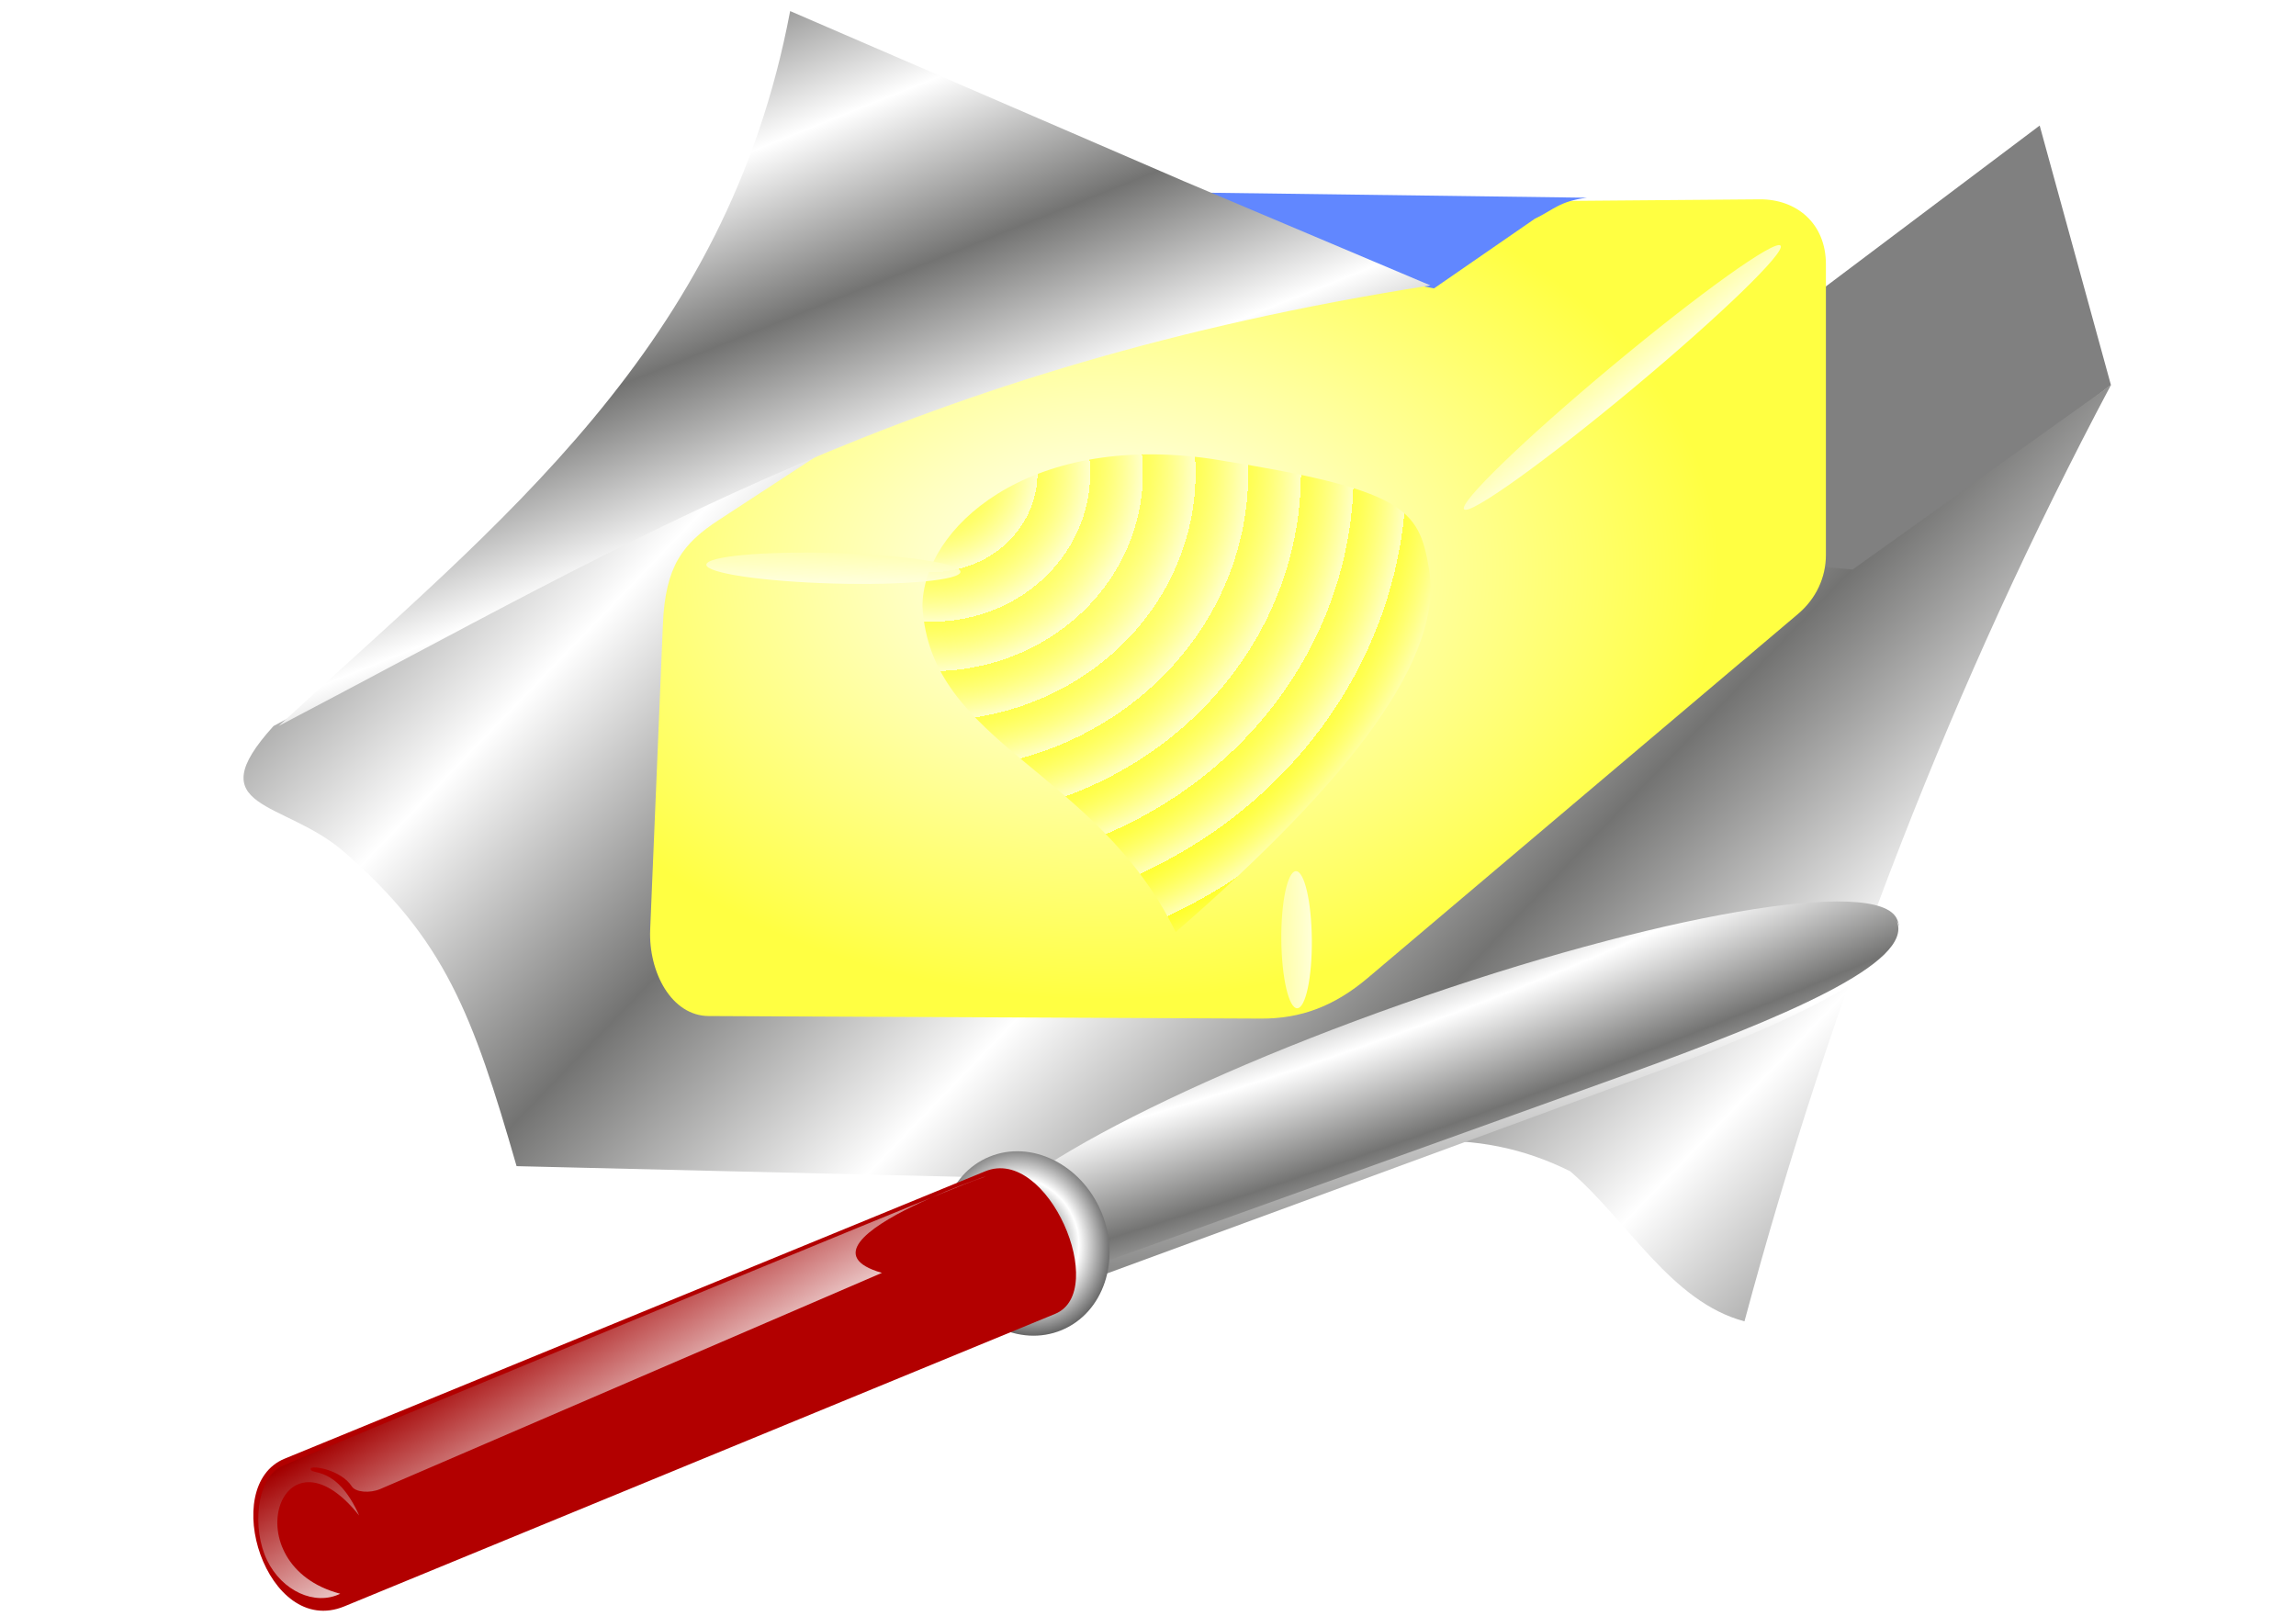
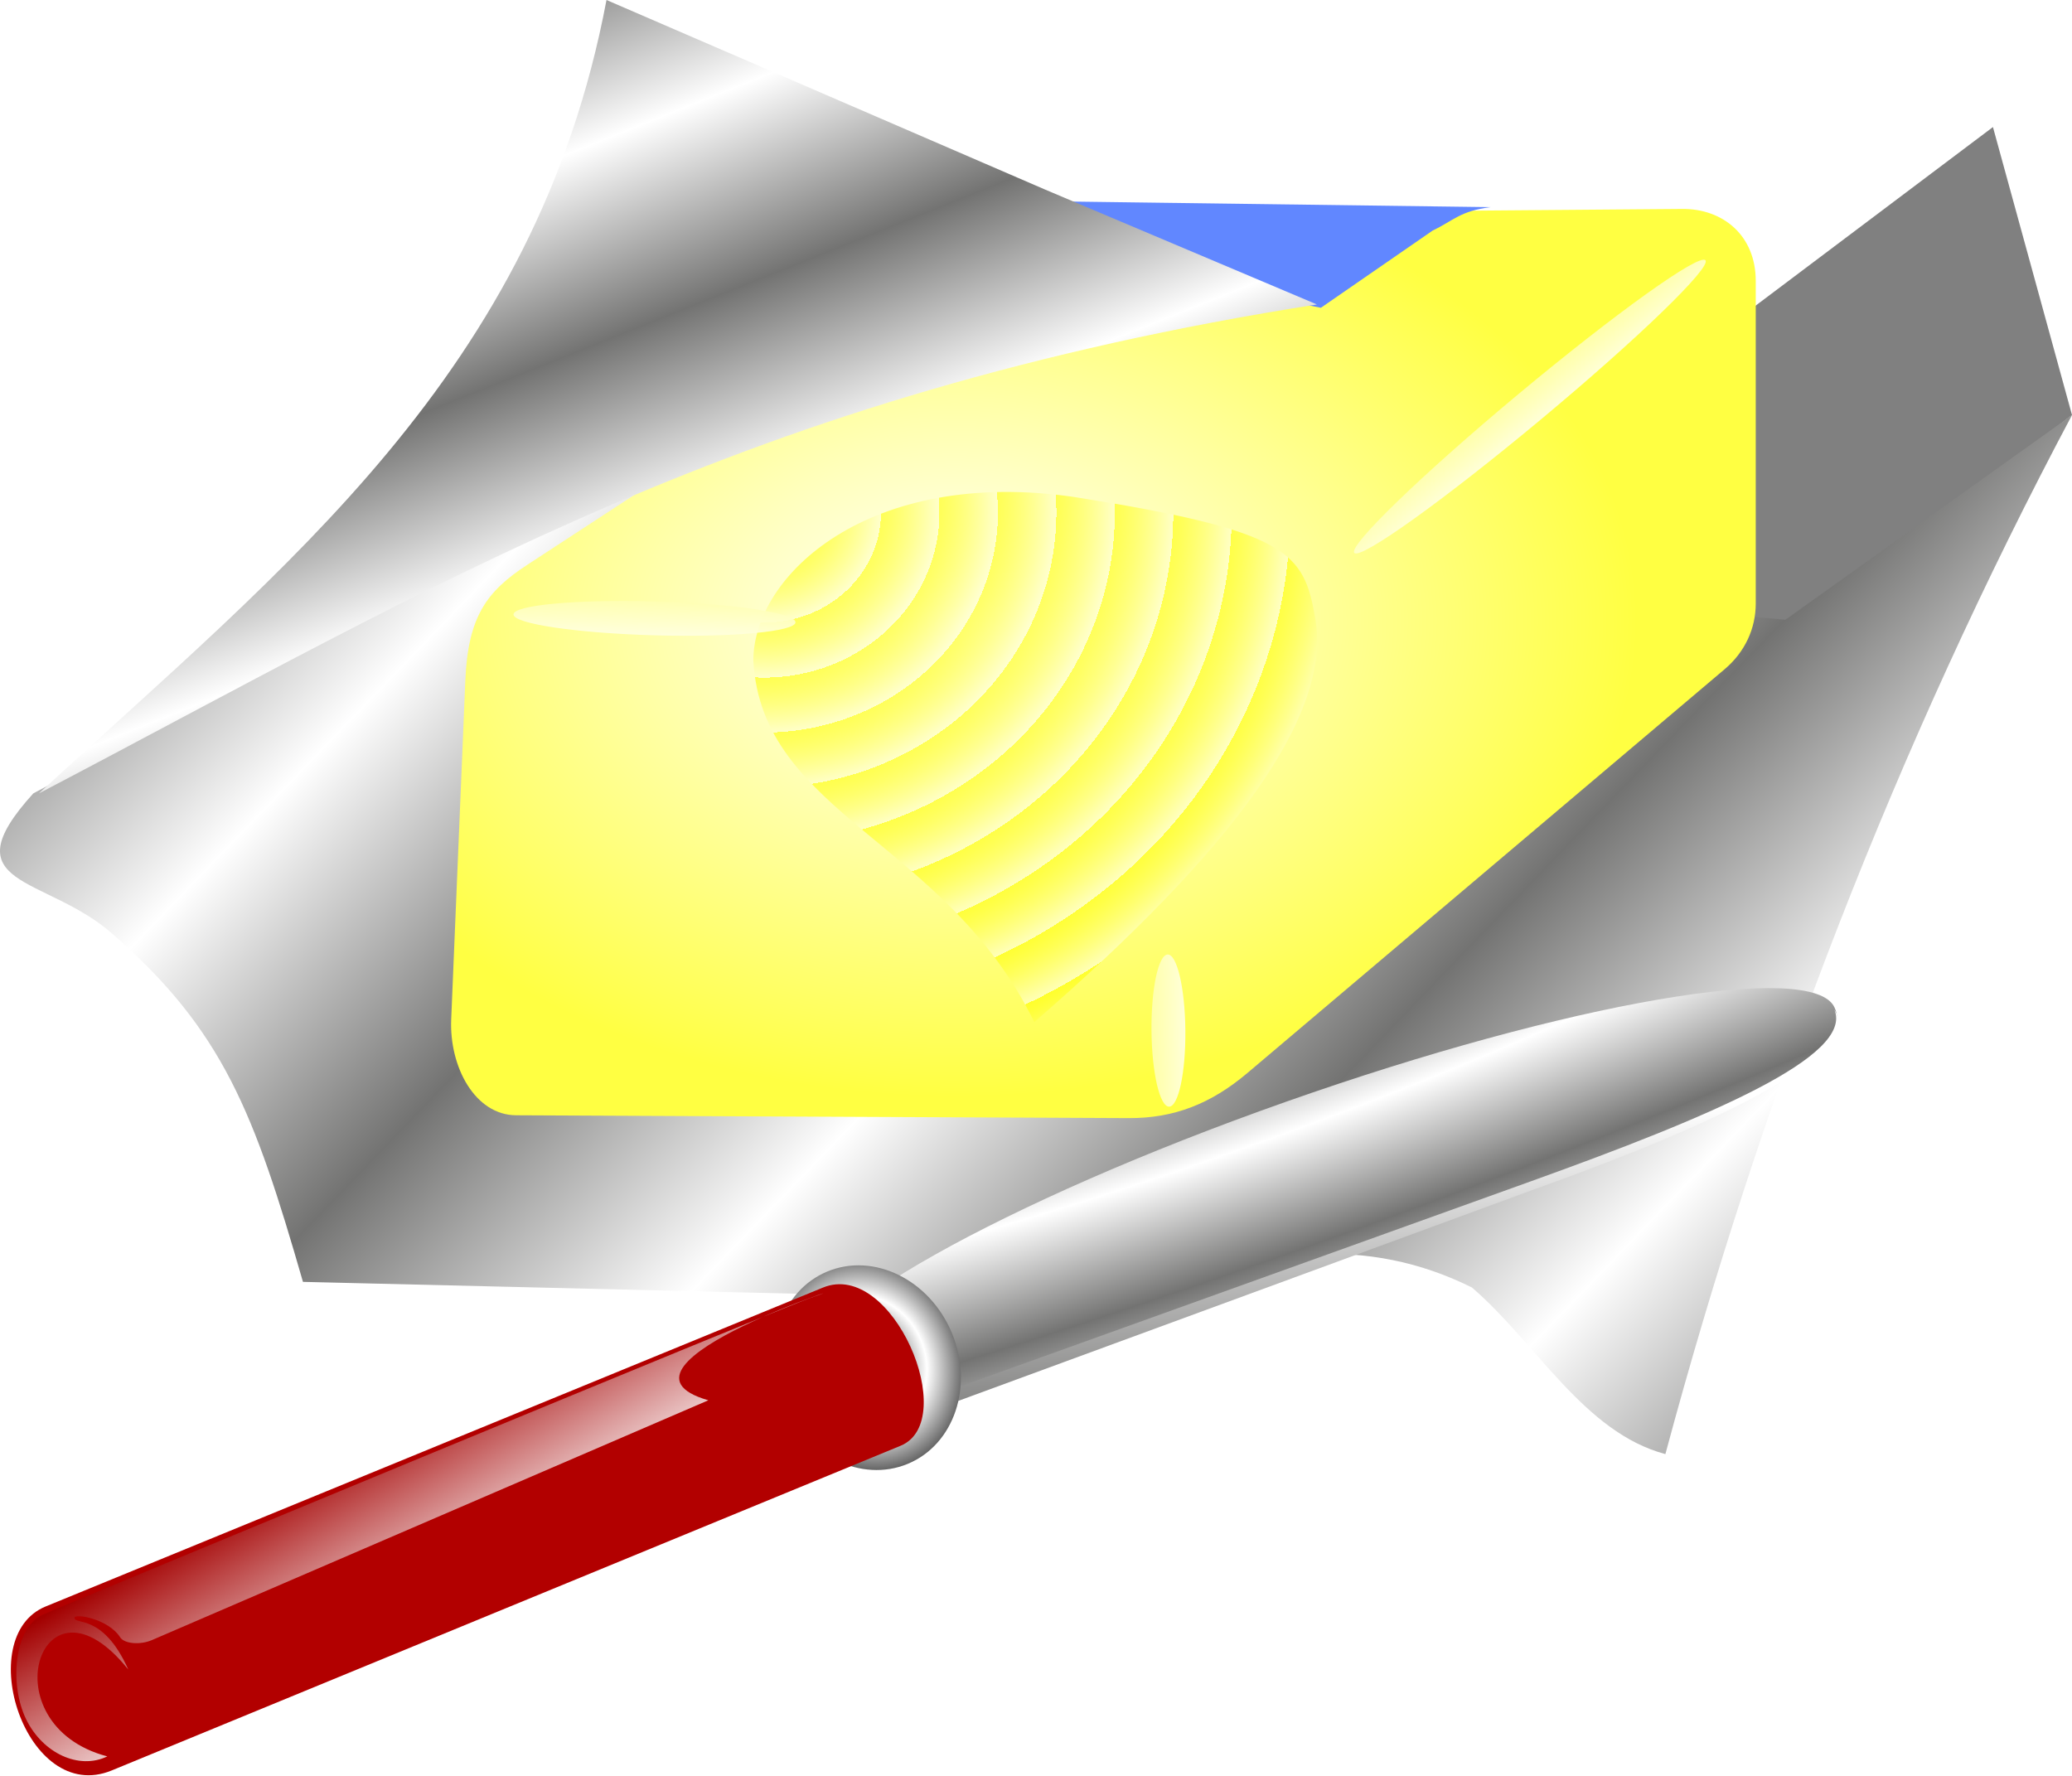
- <svg xmlns="http://www.w3.org/2000/svg" xmlns:xlink="http://www.w3.org/1999/xlink" height="88mm" id="svg1048" space="preserve" width="125mm" version="1.0">
+ <svg xmlns="http://www.w3.org/2000/svg" xmlns:xlink="http://www.w3.org/1999/xlink" height="87.111mm" id="svg1048" space="preserve" width="101.665mm" version="1.0">
  <defs id="defs1050">
    <linearGradient id="linearGradient1106">
      <stop id="stop1107" offset="0" style="stop-color: rgb(163, 0, 0); stop-opacity: 1;" />
      <stop id="stop1108" offset="1" style="stop-color: rgb(255, 255, 255); stop-opacity: 1;" />
    </linearGradient>
    <linearGradient id="linearGradient1101">
      <stop id="stop1102" offset="0" style="stop-color: rgb(0, 0, 0); stop-opacity: 1;" />
      <stop id="stop1103" offset="1" style="stop-color: rgb(255, 255, 255); stop-opacity: 1;" />
    </linearGradient>
    <linearGradient id="linearGradient1072">
      <stop id="stop1073" offset="0" style="stop-color: rgb(255, 255, 255); stop-opacity: 1;" />
      <stop id="stop1074" offset="1" style="stop-color: rgb(255, 255, 66); stop-opacity: 1;" />
    </linearGradient>
    <linearGradient id="linearGradient1066">
      <stop id="stop1067" offset="0" style="stop-color: rgb(255, 255, 0); stop-opacity: 0.584;" />
      <stop id="stop1068" offset="1" style="stop-color: rgb(255, 255, 255); stop-opacity: 1;" />
    </linearGradient>
    <linearGradient id="linearGradient1059">
      <stop id="stop1060" offset="0" style="stop-color: rgb(255, 255, 0); stop-opacity: 0.584;" />
      <stop id="stop1061" offset="1" style="stop-color: rgb(255, 255, 202); stop-opacity: 0.792;" />
    </linearGradient>
    <linearGradient id="linearGradient1055">
      <stop id="stop1056" offset="0" style="stop-color: rgb(115, 115, 114); stop-opacity: 1;" />
      <stop id="stop1057" offset="1" style="stop-color: rgb(255, 255, 255); stop-opacity: 1;" />
    </linearGradient>
-     <linearGradient gradientTransform="matrix(0.4854262,1.305265e-8,0,0.1080633,-258.7966,88.28857)" id="linearGradient1058" spreadMethod="pad" x1="127.741" x2="127.499" xlink:href="#linearGradient1066" y1="1366.179" y2="1705.935" gradientUnits="userSpaceOnUse" />
-     <radialGradient cx="251.729" cy="506.898" fx="251.729" fy="506.898" id="radialGradient1062" r="16.769" spreadMethod="repeat" xlink:href="#linearGradient1059" gradientTransform="matrix(0.6465056,0,0,0.6080113,29.05756,-210.8451)" gradientUnits="userSpaceOnUse" />
-     <linearGradient gradientTransform="matrix(1.458199,0,0,0.1081236,10.81629,96.72099)" id="linearGradient1069" x1="127.741" x2="127.499" xlink:href="#linearGradient1066" y1="1366.179" y2="1705.935" gradientUnits="userSpaceOnUse" />
-     <linearGradient gradientTransform="matrix(0.8998797,1.4802466e-8,0,0.1081158,55.08997,-64.56886)" id="linearGradient1070" x1="127.741" x2="127.499" xlink:href="#linearGradient1066" y1="1366.179" y2="1705.935" gradientUnits="userSpaceOnUse" />
-     <radialGradient cx="263.732" cy="627.201" fx="263.732" fy="627.201" id="radialGradient1071" r="168.573" xlink:href="#linearGradient1072" gradientTransform="matrix(0.7510204,0,0,0.5233982,29.05756,-210.8451)" gradientUnits="userSpaceOnUse" />
-     <linearGradient id="linearGradient1081" spreadMethod="reflect" x1="-32.384" x2="44.166" xlink:href="#linearGradient1055" y1="772.482" y2="817.229" gradientTransform="matrix(0.8050207,0,0,0.4882877,29.05756,-210.8451)" gradientUnits="userSpaceOnUse" />
-     <linearGradient id="linearGradient1082" spreadMethod="reflect" x1="98.545" x2="132.912" xlink:href="#linearGradient1055" y1="452.348" y2="505.868" gradientTransform="matrix(0.7956789,0,0,0.49402,29.05756,-210.8451)" gradientUnits="userSpaceOnUse" />
-     <linearGradient id="linearGradient1097" x1="345.959" x2="312.884" xlink:href="#linearGradient1055" y1="1085.629" y2="894.541" gradientTransform="matrix(0.6075097,0,0,0.2654223,84.63082,-22.82438)" gradientUnits="userSpaceOnUse" />
-     <linearGradient id="linearGradient1098" x1="105.388" x2="150.416" xlink:href="#linearGradient1106" y1="1002.818" y2="1046.843" gradientTransform="matrix(0.8233907,0,0,0.4773948,29.05756,-210.8451)" gradientUnits="userSpaceOnUse" />
-     <radialGradient cx="185.64" cy="1381.606" fx="185.64" fy="1381.606" gradientTransform="matrix(0.96289,-0.3396962,0.0633866,0.1450987,6.275974,58.23844)" id="radialGradient1099" r="134.085" spreadMethod="reflect" xlink:href="#linearGradient1055" gradientUnits="userSpaceOnUse" />
-     <radialGradient cx="359.309" cy="899.829" fx="359.309" fy="899.829" id="radialGradient1100" r="20.241" spreadMethod="reflect" xlink:href="#linearGradient1101" gradientTransform="matrix(0.6240883,0,0,0.5459637,92.05714,-587.2597)" gradientUnits="userSpaceOnUse" />
+     <linearGradient gradientTransform="matrix(0.4854262,1.305265e-8,0,0.1080633,-255.9272,38.19874)" id="linearGradient1058" spreadMethod="pad" x1="127.741" x2="127.499" xlink:href="#linearGradient1066" y1="1366.179" y2="1705.935" gradientUnits="userSpaceOnUse" />
+     <radialGradient cx="251.729" cy="506.898" fx="251.729" fy="506.898" id="radialGradient1062" r="16.769" spreadMethod="repeat" xlink:href="#linearGradient1059" gradientTransform="matrix(0.6465056,0,0,0.6080113,-21.05493,-213.123)" gradientUnits="userSpaceOnUse" />
+     <linearGradient gradientTransform="matrix(1.458199,0,0,0.1081236,-25.12161,62.86785)" id="linearGradient1069" x1="127.741" x2="127.499" xlink:href="#linearGradient1066" y1="1366.179" y2="1705.935" gradientUnits="userSpaceOnUse" />
+     <linearGradient gradientTransform="matrix(0.8998797,1.4802466e-8,0,0.1081158,4.966785,-65.46104)" id="linearGradient1070" x1="127.741" x2="127.499" xlink:href="#linearGradient1066" y1="1366.179" y2="1705.935" gradientUnits="userSpaceOnUse" />
+     <radialGradient cx="263.732" cy="627.201" fx="263.732" fy="627.201" id="radialGradient1071" r="168.573" xlink:href="#linearGradient1072" gradientTransform="matrix(0.7510204,0,0,0.5233982,-21.05493,-213.123)" gradientUnits="userSpaceOnUse" />
+     <linearGradient id="linearGradient1081" spreadMethod="reflect" x1="-32.384" x2="44.166" xlink:href="#linearGradient1055" y1="772.482" y2="817.229" gradientTransform="matrix(0.8050207,0,0,0.4882877,-21.05493,-213.123)" gradientUnits="userSpaceOnUse" />
+     <linearGradient id="linearGradient1082" spreadMethod="reflect" x1="98.545" x2="132.912" xlink:href="#linearGradient1055" y1="452.348" y2="505.868" gradientTransform="matrix(0.7956789,0,0,0.49402,-21.05493,-213.123)" gradientUnits="userSpaceOnUse" />
+     <linearGradient id="linearGradient1097" x1="345.959" x2="312.884" xlink:href="#linearGradient1055" y1="1085.629" y2="894.541" gradientTransform="matrix(0.6075097,0,0,0.2654223,34.51833,-25.10223)" gradientUnits="userSpaceOnUse" />
+     <linearGradient id="linearGradient1098" x1="105.388" x2="150.416" xlink:href="#linearGradient1106" y1="1002.818" y2="1046.843" gradientTransform="matrix(0.8233907,0,0,0.4773948,-21.05493,-213.123)" gradientUnits="userSpaceOnUse" />
+     <radialGradient cx="185.64" cy="1381.606" fx="185.64" fy="1381.606" gradientTransform="matrix(0.96289,-0.3396962,0.0633866,0.1450987,-43.83651,55.9606)" id="radialGradient1099" r="134.085" spreadMethod="reflect" xlink:href="#linearGradient1055" gradientUnits="userSpaceOnUse" />
+     <radialGradient cx="359.309" cy="899.829" fx="359.309" fy="899.829" id="radialGradient1100" r="20.241" spreadMethod="reflect" xlink:href="#linearGradient1101" gradientTransform="matrix(0.6240883,0,0,0.5459637,70.75672,-541.9062)" gradientUnits="userSpaceOnUse" />
    <radialGradient cx="0.609" cy="0.305" fx="0.609" fy="0.305" id="radialGradient1109" r="0.918" xlink:href="#linearGradient1106" />
  </defs>
-   <path d="m 318.11,102.294 63.885,16.757 52.365,-39.797 -14.662,-53.412 z" id="path1084" style="font-size:12px;fill:#808080;fill-rule:evenodd;stroke-width:0.627" />
-   <path d="M 159.969,93.916 56.287,149.422 c -15.753,17.367 2.162,15.151 14.531,25.92 20.708,18.031 26.444,33.339 35.477,64.67 l 152.642,3.665 c 24.524,-10.298 44.859,-12.218 64.146,-2.618 11.957,10.298 20.771,26.88 35.87,30.895 17.804,-66.328 42.939,-131.609 75.405,-192.701 L 381.209,117.218 223.33,102.818 c -9.338,-17.717 36.503,-53.188 24.349,-63.623 -5.127,-4.402 -60.458,40.131 -87.711,54.721 z" id="path1076" style="font-size:12px;fill:url(#linearGradient1081);fill-rule:evenodd;stroke-width:0.627" />
-   <path d="m 147.925,107.007 c -7.487,4.888 -11.023,9.529 -11.52,21.469 l -2.618,62.837 c -0.37,8.876 4.439,17.769 12.044,17.804 l 113.631,0.524 c 8.268,0.038 15.139,-2.579 21.993,-8.378 l 88.496,-74.881 c 3.792,-3.209 5.76,-7.59 5.76,-12.175 l 6e-5,-59.826 c 0,-8.455 -6.105,-13.414 -13.615,-13.353 l -96.351,0.785 c -10.909,0.089 -19.666,1.105 -28.8,7.069 z" id="path1052" style="font-size:12px;fill:url(#radialGradient1071);fill-opacity:1;fill-rule:evenodd;stroke-width:0.627" />
-   <path d="m 294.022,116.956 c 3.142,18.001 -15.354,42.939 -52.103,74.881 -16.326,-33.513 -50.532,-38.553 -52.103,-67.027 0,-15.906 21.508,-35.848 59.434,-30.371 39.89,6.284 42.677,10.276 44.772,22.517 z" id="path1054" style="font-size:12px;fill:url(#radialGradient1062);fill-opacity:1;fill-rule:evenodd;stroke-width:0.627" />
-   <ellipse id="path1063" style="fill:url(#linearGradient1069);fill-opacity:1;fill-rule:evenodd;stroke:none;stroke-width:0.397pt;stroke-linecap:butt;stroke-linejoin:miter;stroke-opacity:1" transform="matrix(0.7681482,-0.6402721,0.6648381,0.7469875,0,0)" cx="197.816" cy="273.551" rx="42.387" ry="3.143" />
-   <ellipse id="path1064" style="fill:url(#linearGradient1058);fill-opacity:1;fill-rule:evenodd;stroke:none;stroke-width:0.229pt;stroke-linecap:butt;stroke-linejoin:miter;stroke-opacity:1" transform="matrix(-0.00911325,-0.9999585,0.9999303,-0.01180756,0,0)" cx="-196.546" cy="265.02" rx="14.11" ry="3.141" />
-   <ellipse id="path1065" style="fill:url(#linearGradient1070);fill-opacity:1;fill-rule:evenodd;stroke:none;stroke-width:0.312pt;stroke-linecap:butt;stroke-linejoin:miter;stroke-opacity:1" transform="matrix(0.9996178,0.02764598,0.00947877,0.9999551,0,0)" cx="170.491" cy="112.248" rx="26.157" ry="3.143" />
-   <path d="m 242.705,39.584 9.426,11.393 42.939,8.378 20.74,-14.329 c 3.828,-1.814 5.063,-3.628 10.742,-4.332 z" id="path1078" style="font-size:12px;fill:#6187ff;fill-opacity:1;fill-rule:evenodd;stroke-width:0.627" />
-   <path d="M 57.334,149.422 C 131.343,110.672 187.854,75.498 294.329,58.742 L 243.752,37.362 162.587,2.278 C 149.496,71.574 102.891,107.356 57.334,149.422 Z" id="path1080" style="font-size:12px;fill:url(#linearGradient1082);fill-opacity:1;fill-rule:evenodd;stroke-width:0.627" />
-   <path d="m 390.334,189.159 c 3.856,8.826 -14.649,17.004 -52.484,31.001 l -120.056,44.414 c -7.345,2.717 -15.221,-4.082 -17.149,-8.495 -3.856,-8.826 35.482,-30.962 87.863,-49.441 52.381,-18.479 97.97,-26.305 101.826,-17.479 z" id="path1087" style="font-size:12px;fill:url(#radialGradient1099);fill-rule:evenodd;stroke-width:0.627" />
-   <path d="m 211.995,265.222 0.354,2.543 122.057,-44.828 c 9.709,-3.566 63.328,-22.255 55.899,-33.383 3.538,8.584 -22.831,19.78 -56.253,31.793 z" id="path1089" style="font-size:12px;fill:url(#linearGradient1097);fill-rule:evenodd;stroke-width:0.627" />
-   <ellipse id="path1094" style="fill:url(#radialGradient1100);fill-opacity:1;fill-rule:evenodd;stroke:none;stroke-width:0.584pt;stroke-linecap:butt;stroke-linejoin:miter;stroke-opacity:1" transform="matrix(0.3858324,0.9225689,-0.9237222,0.3830629,0,0)" cx="317.231" cy="-95.912" rx="19.331" ry="16.911" />
-   <path d="m 58.573,300.215 c -13.705,5.623 -3.655,36.959 12.265,30.406 L 217.124,270.408 c 11.167,-4.596 -1.497,-34.633 -14.394,-29.341 z" id="path1093" style="font-size:12px;fill:#b20000;fill-opacity:1;fill-rule:evenodd;stroke-width:0.627" />
-   <path d="m 73.901,311.907 c -16.202,-20.249 -26.19,10.242 -3.888,16.109 -5.234,2.542 -11.978,-0.55 -15.065,-6.905 -3.086,-6.355 -2.286,-16.766 2.948,-19.307 2.617,-1.271 139.343,-57.829 142.528,-58.825 14.25,-4.831 -41.419,12.526 -18.955,18.997 L 78.284,306.447 c -2.183,0.941 -5.084,0.675 -5.859,-0.471 -2.229,-3.522 -8.453,-4.495 -8.505,-3.686 -0.08,1.432 5.273,-0.938 9.981,9.618 z" id="path1105" style="font-size:12px;fill:url(#linearGradient1098);fill-rule:evenodd;stroke-width:0.627" />
+   <path d="m 267.997,100.016 63.885,16.757 52.365,-39.797 -14.662,-53.412 z" id="path1084" style="font-size:12px;fill:#808080;fill-rule:evenodd;stroke-width:0.627" />
+   <path d="M 109.856,91.638 6.175,147.144 c -15.753,17.367 2.162,15.151 14.531,25.92 20.708,18.031 26.444,33.339 35.477,64.67 l 152.642,3.665 c 24.524,-10.298 44.859,-12.218 64.146,-2.618 11.957,10.298 20.771,26.88 35.87,30.895 17.804,-66.328 42.939,-131.609 75.405,-192.701 L 331.096,114.94 173.217,100.54 c -9.338,-17.717 36.503,-53.188 24.349,-63.623 -5.127,-4.402 -60.458,40.131 -87.711,54.721 z" id="path1076" style="font-size:12px;fill:url(#linearGradient1081);fill-rule:evenodd;stroke-width:0.627" />
+   <path d="m 97.812,104.729 c -7.487,4.888 -11.023,9.529 -11.52,21.469 l -2.618,62.837 c -0.37,8.876 4.439,17.769 12.044,17.804 l 113.631,0.524 c 8.268,0.038 15.139,-2.579 21.993,-8.378 l 88.496,-74.881 c 3.792,-3.209 5.76,-7.59 5.76,-12.175 l 6e-5,-59.826 c 0,-8.455 -6.105,-13.414 -13.615,-13.353 l -96.351,0.785 c -10.909,0.089 -19.666,1.105 -28.8,7.069 z" id="path1052" style="font-size:12px;fill:url(#radialGradient1071);fill-opacity:1;fill-rule:evenodd;stroke-width:0.627" />
+   <path d="m 243.909,114.678 c 3.142,18.001 -15.354,42.939 -52.103,74.881 -16.326,-33.513 -50.532,-38.553 -52.103,-67.027 0,-15.906 21.508,-35.848 59.434,-30.371 39.89,6.284 42.677,10.276 44.772,22.517 z" id="path1054" style="font-size:12px;fill:url(#radialGradient1062);fill-opacity:1;fill-rule:evenodd;stroke-width:0.627" />
+   <ellipse id="path1063" style="fill:url(#linearGradient1069);fill-opacity:1;fill-rule:evenodd;stroke:none;stroke-width:0.397pt;stroke-linecap:butt;stroke-linejoin:miter;stroke-opacity:1" transform="matrix(0.7681482,-0.6402721,0.6648381,0.7469875,0,0)" cx="161.878" cy="239.698" rx="42.387" ry="3.143" />
+   <ellipse id="path1064" style="fill:url(#linearGradient1058);fill-opacity:1;fill-rule:evenodd;stroke:none;stroke-width:0.229pt;stroke-linecap:butt;stroke-linejoin:miter;stroke-opacity:1" transform="matrix(-0.00911325,-0.9999585,0.9999303,-0.01180756,0,0)" cx="-193.676" cy="214.93" rx="14.11" ry="3.141" />
+   <ellipse id="path1065" style="fill:url(#linearGradient1070);fill-opacity:1;fill-rule:evenodd;stroke:none;stroke-width:0.312pt;stroke-linecap:butt;stroke-linejoin:miter;stroke-opacity:1" transform="matrix(0.9996178,0.02764598,0.00947877,0.9999551,0,0)" cx="120.367" cy="111.356" rx="26.157" ry="3.143" />
+   <path d="m 192.592,37.306 9.426,11.393 42.939,8.378 20.74,-14.329 c 3.828,-1.814 5.063,-3.628 10.742,-4.332 z" id="path1078" style="font-size:12px;fill:#6187ff;fill-opacity:1;fill-rule:evenodd;stroke-width:0.627" />
+   <path d="M 7.222,147.144 C 81.23,108.394 137.742,73.22 244.216,56.464 L 193.639,35.084 112.474,0 C 99.383,69.296 52.779,105.078 7.222,147.144 Z" id="path1080" style="font-size:12px;fill:url(#linearGradient1082);fill-opacity:1;fill-rule:evenodd;stroke-width:0.627" />
+   <path d="m 340.222,186.882 c 3.856,8.826 -14.649,17.004 -52.484,31.001 l -120.056,44.414 c -7.345,2.717 -15.221,-4.082 -17.149,-8.495 -3.856,-8.826 35.482,-30.962 87.863,-49.441 52.381,-18.479 97.97,-26.305 101.826,-17.479 z" id="path1087" style="font-size:12px;fill:url(#radialGradient1099);fill-rule:evenodd;stroke-width:0.627" />
+   <path d="m 161.883,262.945 0.354,2.543 122.057,-44.828 c 9.709,-3.566 63.328,-22.255 55.899,-33.383 3.538,8.584 -22.831,19.78 -56.253,31.793 z" id="path1089" style="font-size:12px;fill:url(#linearGradient1097);fill-rule:evenodd;stroke-width:0.627" />
+   <ellipse id="path1094" style="fill:url(#radialGradient1100);fill-opacity:1;fill-rule:evenodd;stroke:none;stroke-width:0.584pt;stroke-linecap:butt;stroke-linejoin:miter;stroke-opacity:1" transform="matrix(0.3858324,0.9225689,-0.9237222,0.3830629,0,0)" cx="295.931" cy="-50.559" rx="19.331" ry="16.911" />
+   <path d="m 8.461,297.937 c -13.705,5.623 -3.655,36.959 12.265,30.406 L 167.012,268.13 c 11.167,-4.596 -1.497,-34.633 -14.394,-29.341 z" id="path1093" style="font-size:12px;fill:#b20000;fill-opacity:1;fill-rule:evenodd;stroke-width:0.627" />
+   <path d="M 23.789,309.629 C 7.587,289.38 -2.402,319.871 19.9,325.738 14.666,328.28 7.922,325.188 4.836,318.833 1.749,312.478 2.55,302.067 7.783,299.526 10.4,298.255 147.126,241.696 150.311,240.7 164.561,235.87 108.892,253.227 131.356,259.697 L 28.172,304.169 c -2.183,0.941 -5.084,0.675 -5.859,-0.471 -2.229,-3.522 -8.453,-4.495 -8.505,-3.686 -0.08,1.432 5.273,-0.938 9.981,9.618 z" id="path1105" style="font-size:12px;fill:url(#linearGradient1098);fill-rule:evenodd;stroke-width:0.627" />
</svg>
